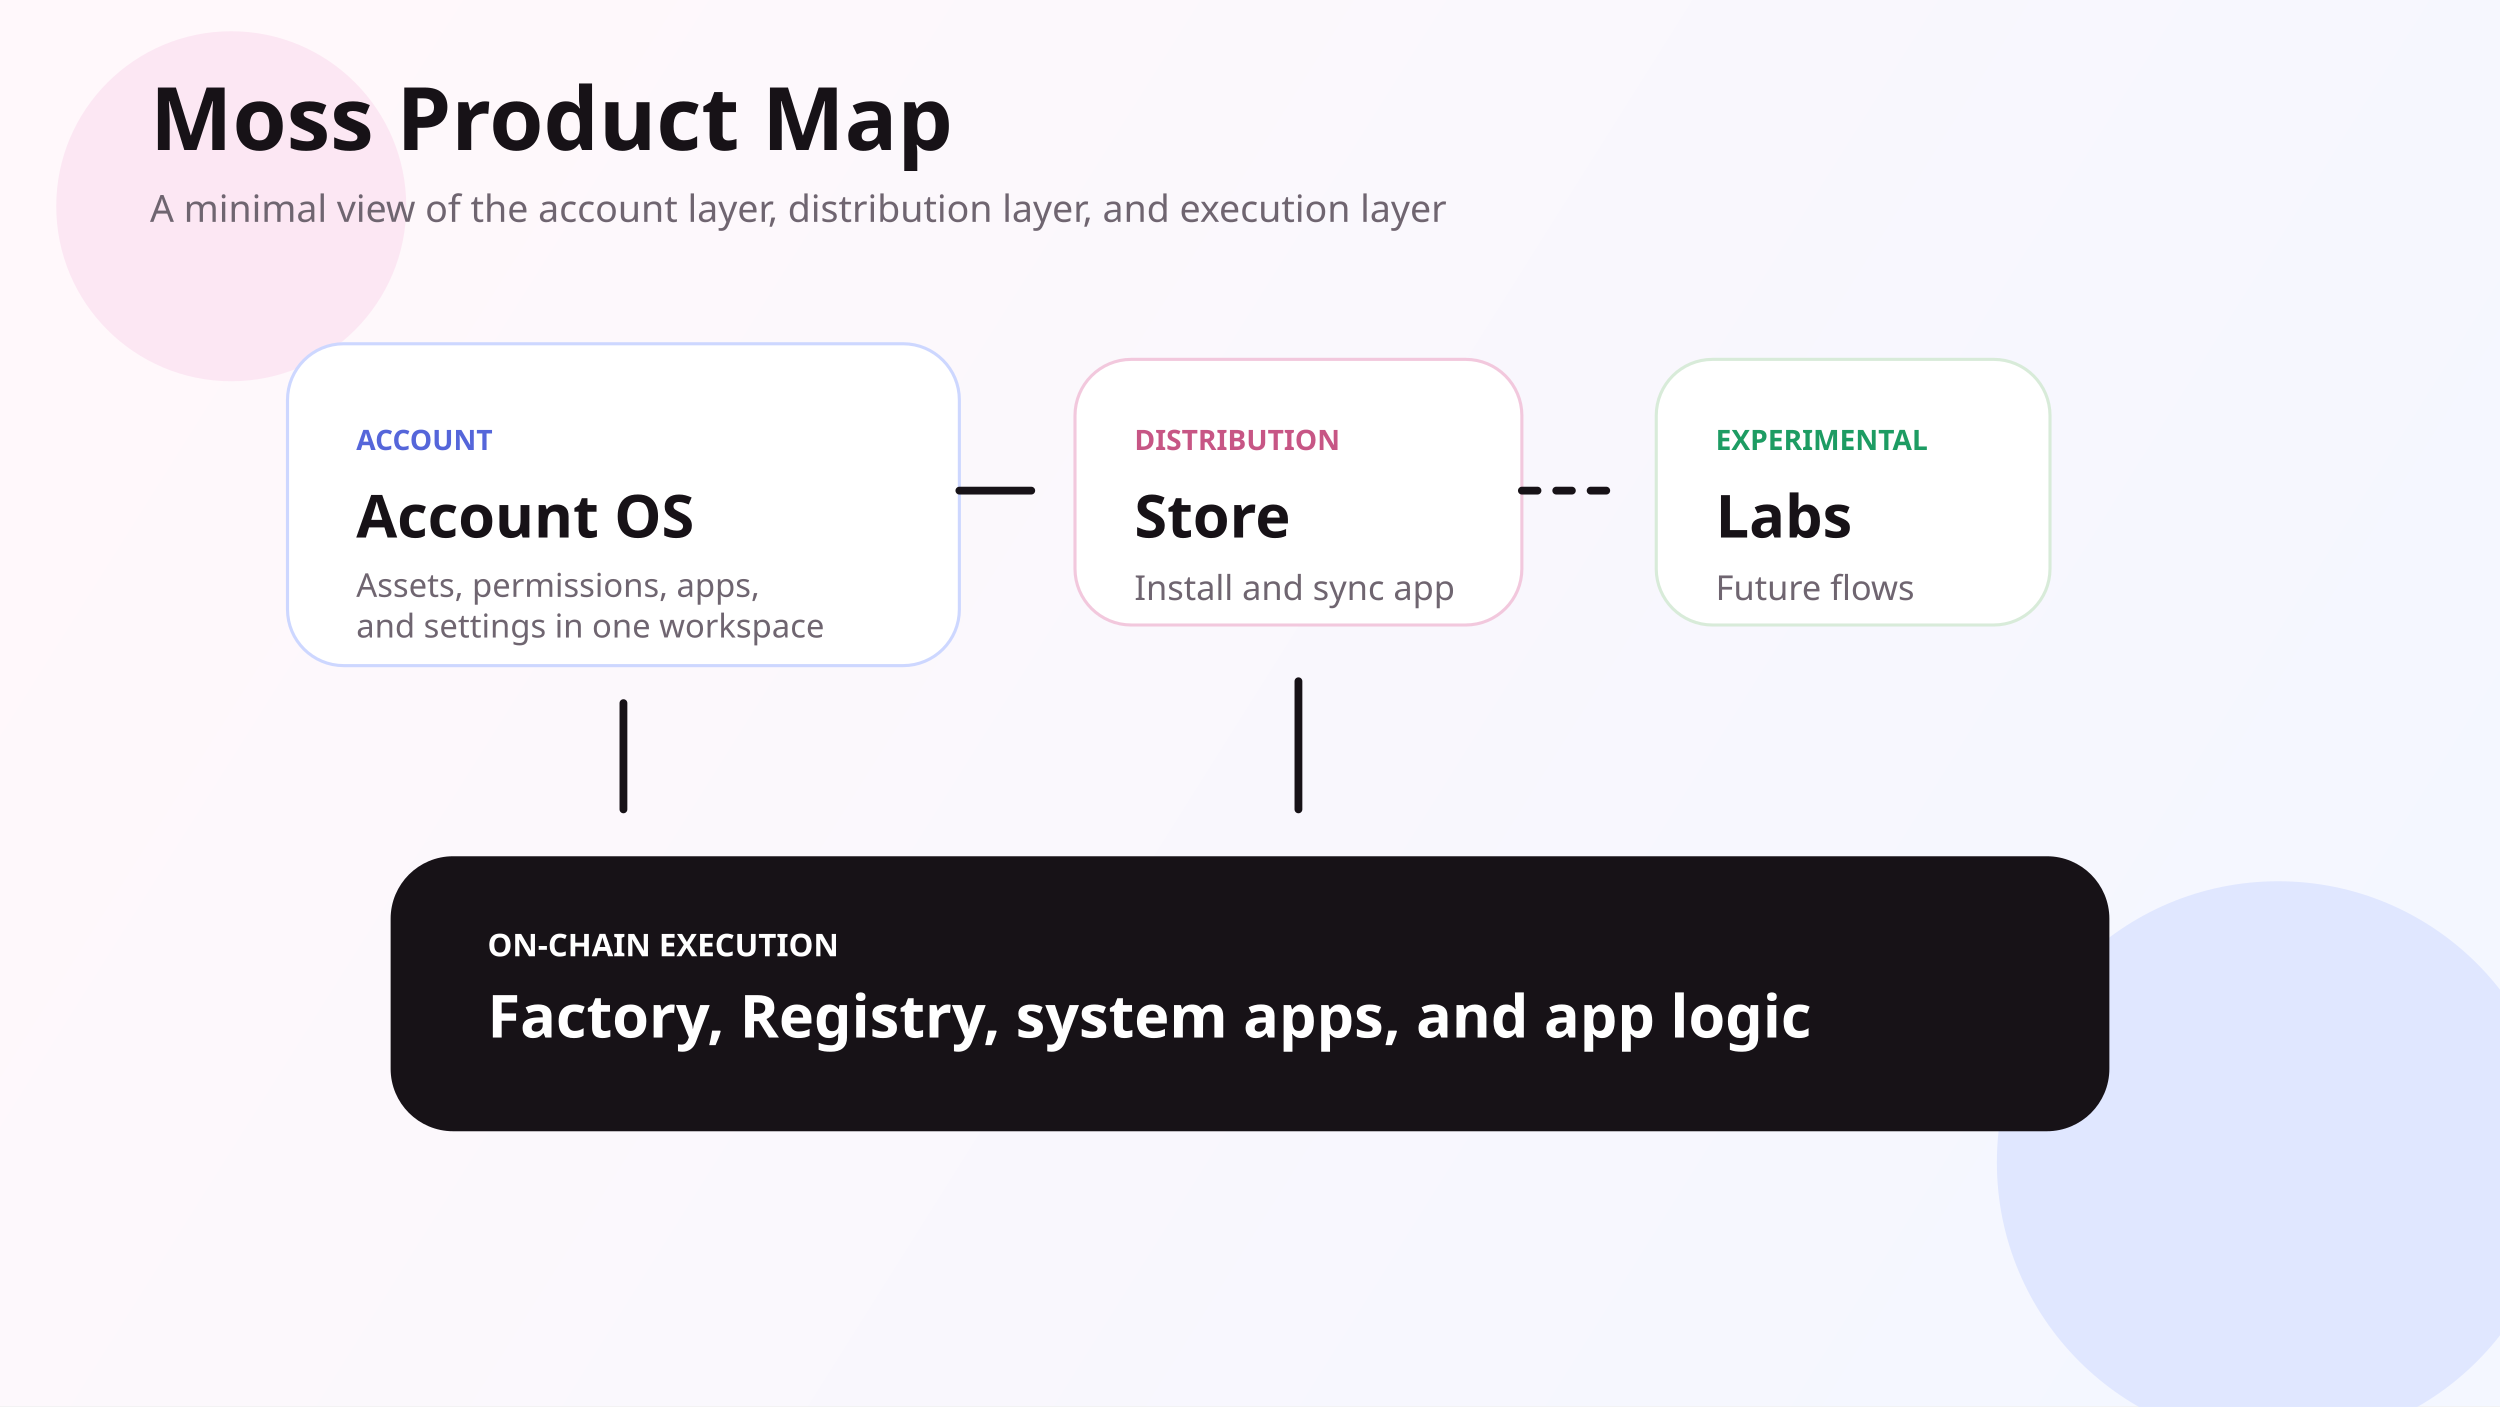
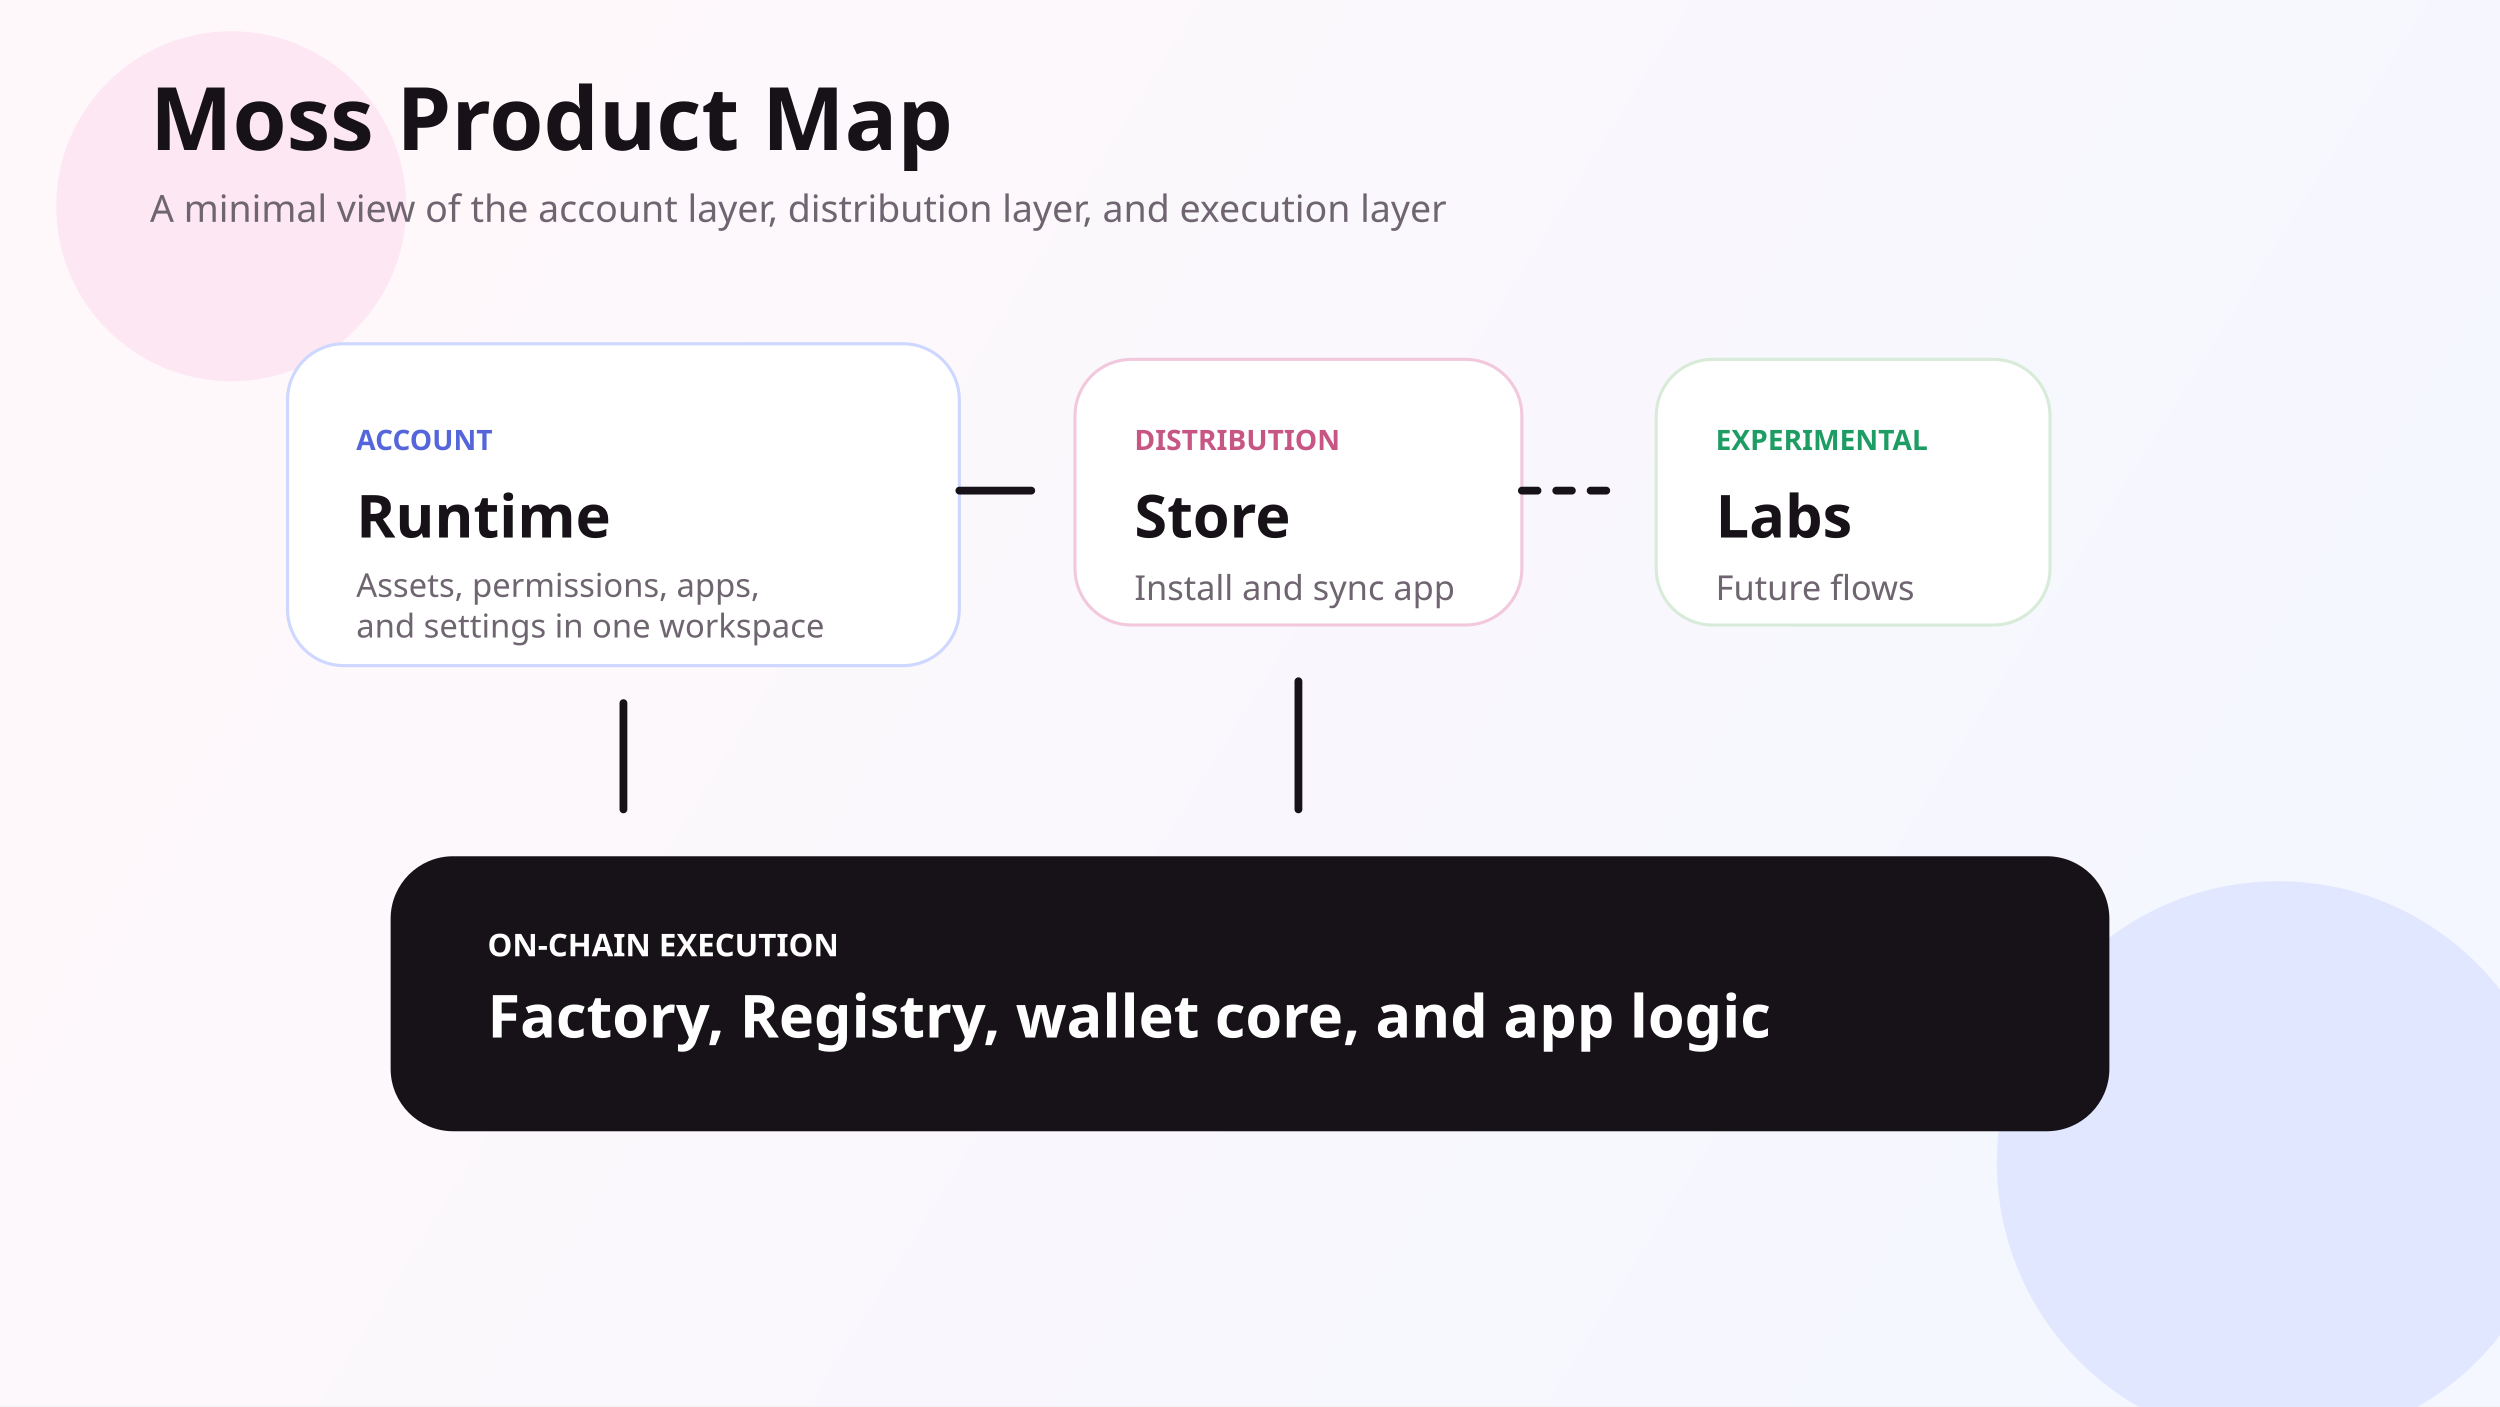
<svg xmlns="http://www.w3.org/2000/svg" width="1600" height="900" viewBox="0 0 1600 900" fill="none">
  <defs>
    <linearGradient id="bg" x1="180" y1="60" x2="1420" y2="840" gradientUnits="userSpaceOnUse">
      <stop stop-color="#FFF8FB" />
      <stop offset="1" stop-color="#F4F7FF" />
    </linearGradient>
  </defs>
  <rect width="1600" height="900" fill="url(#bg)" />
  <circle cx="148" cy="132" r="112" fill="#FCE7F3" />
  <circle cx="1458" cy="744" r="180" fill="#E0E7FF" />
  <text x="96" y="96" fill="#171217" font-family="Space Grotesk, sans-serif" font-size="56" font-weight="700">Moss Product Map</text>
  <text x="96" y="142" fill="#6F6570" font-family="Space Grotesk, sans-serif" font-size="24">A minimal view of the account layer, distribution layer, and execution layer</text>
  <rect x="184" y="220" rx="36" width="430" height="206" fill="#FFFFFF" stroke="#CDD7FF" stroke-width="2" />
  <text x="228" y="288" fill="#5566DA" font-family="Space Grotesk, sans-serif" font-size="18" font-weight="700">ACCOUNT</text>
-   <text x="228" y="344" fill="#171217" font-family="Space Grotesk, sans-serif" font-size="38" font-weight="700">Account OS</text>
+   <text x="228" y="344" fill="#171217" font-family="Space Grotesk, sans-serif" font-size="38" font-weight="700">Runtime</text>
  <text x="228" y="382" fill="#6F6570" font-family="Space Grotesk, sans-serif" font-size="21">Assets, permissions, apps,</text>
  <text x="228" y="408" fill="#6F6570" font-family="Space Grotesk, sans-serif" font-size="21">and settings in one workspace</text>
  <rect x="688" y="230" rx="36" width="286" height="170" fill="#FFFFFF" stroke="#F2C8DD" stroke-width="2" />
  <text x="726" y="288" fill="#C75685" font-family="Space Grotesk, sans-serif" font-size="18" font-weight="700">DISTRIBUTION</text>
  <text x="726" y="344" fill="#171217" font-family="Space Grotesk, sans-serif" font-size="38" font-weight="700">Store</text>
  <text x="726" y="384" fill="#6F6570" font-family="Space Grotesk, sans-serif" font-size="22">Install and sync app</text>
  <rect x="1060" y="230" rx="36" width="252" height="170" fill="#FFFFFF" stroke="#D8EBD9" stroke-width="2" />
  <text x="1098" y="288" fill="#1D9C63" font-family="Space Grotesk, sans-serif" font-size="18" font-weight="700">EXPERIMENTAL</text>
  <text x="1098" y="344" fill="#171217" font-family="Space Grotesk, sans-serif" font-size="38" font-weight="700">Labs</text>
  <text x="1098" y="384" fill="#6F6570" font-family="Space Grotesk, sans-serif" font-size="22">Future flows</text>
  <path d="M614 314H660" stroke="#171217" stroke-width="5" stroke-linecap="round" />
  <path d="M974 314H1032" stroke="#171217" stroke-width="5" stroke-linecap="round" stroke-dasharray="10 12" />
  <path d="M399 450V518" stroke="#171217" stroke-width="5" stroke-linecap="round" />
  <path d="M831 436V518" stroke="#171217" stroke-width="5" stroke-linecap="round" />
  <rect x="250" y="548" rx="40" width="1100" height="176" fill="#171217" />
  <text x="312" y="612" fill="#FFFFFF" font-family="Space Grotesk, sans-serif" font-size="20" font-weight="700">ON-CHAIN EXECUTION</text>
-   <text x="312" y="664" fill="#FFFFFF" font-family="Space Grotesk, sans-serif" font-size="38" font-weight="700">Factory, Registry, system apps, and app logic</text>
+   <text x="312" y="664" fill="#FFFFFF" font-family="Space Grotesk, sans-serif" font-size="38" font-weight="700">Factory, Registry, wallet core, and app logic</text>
</svg>
